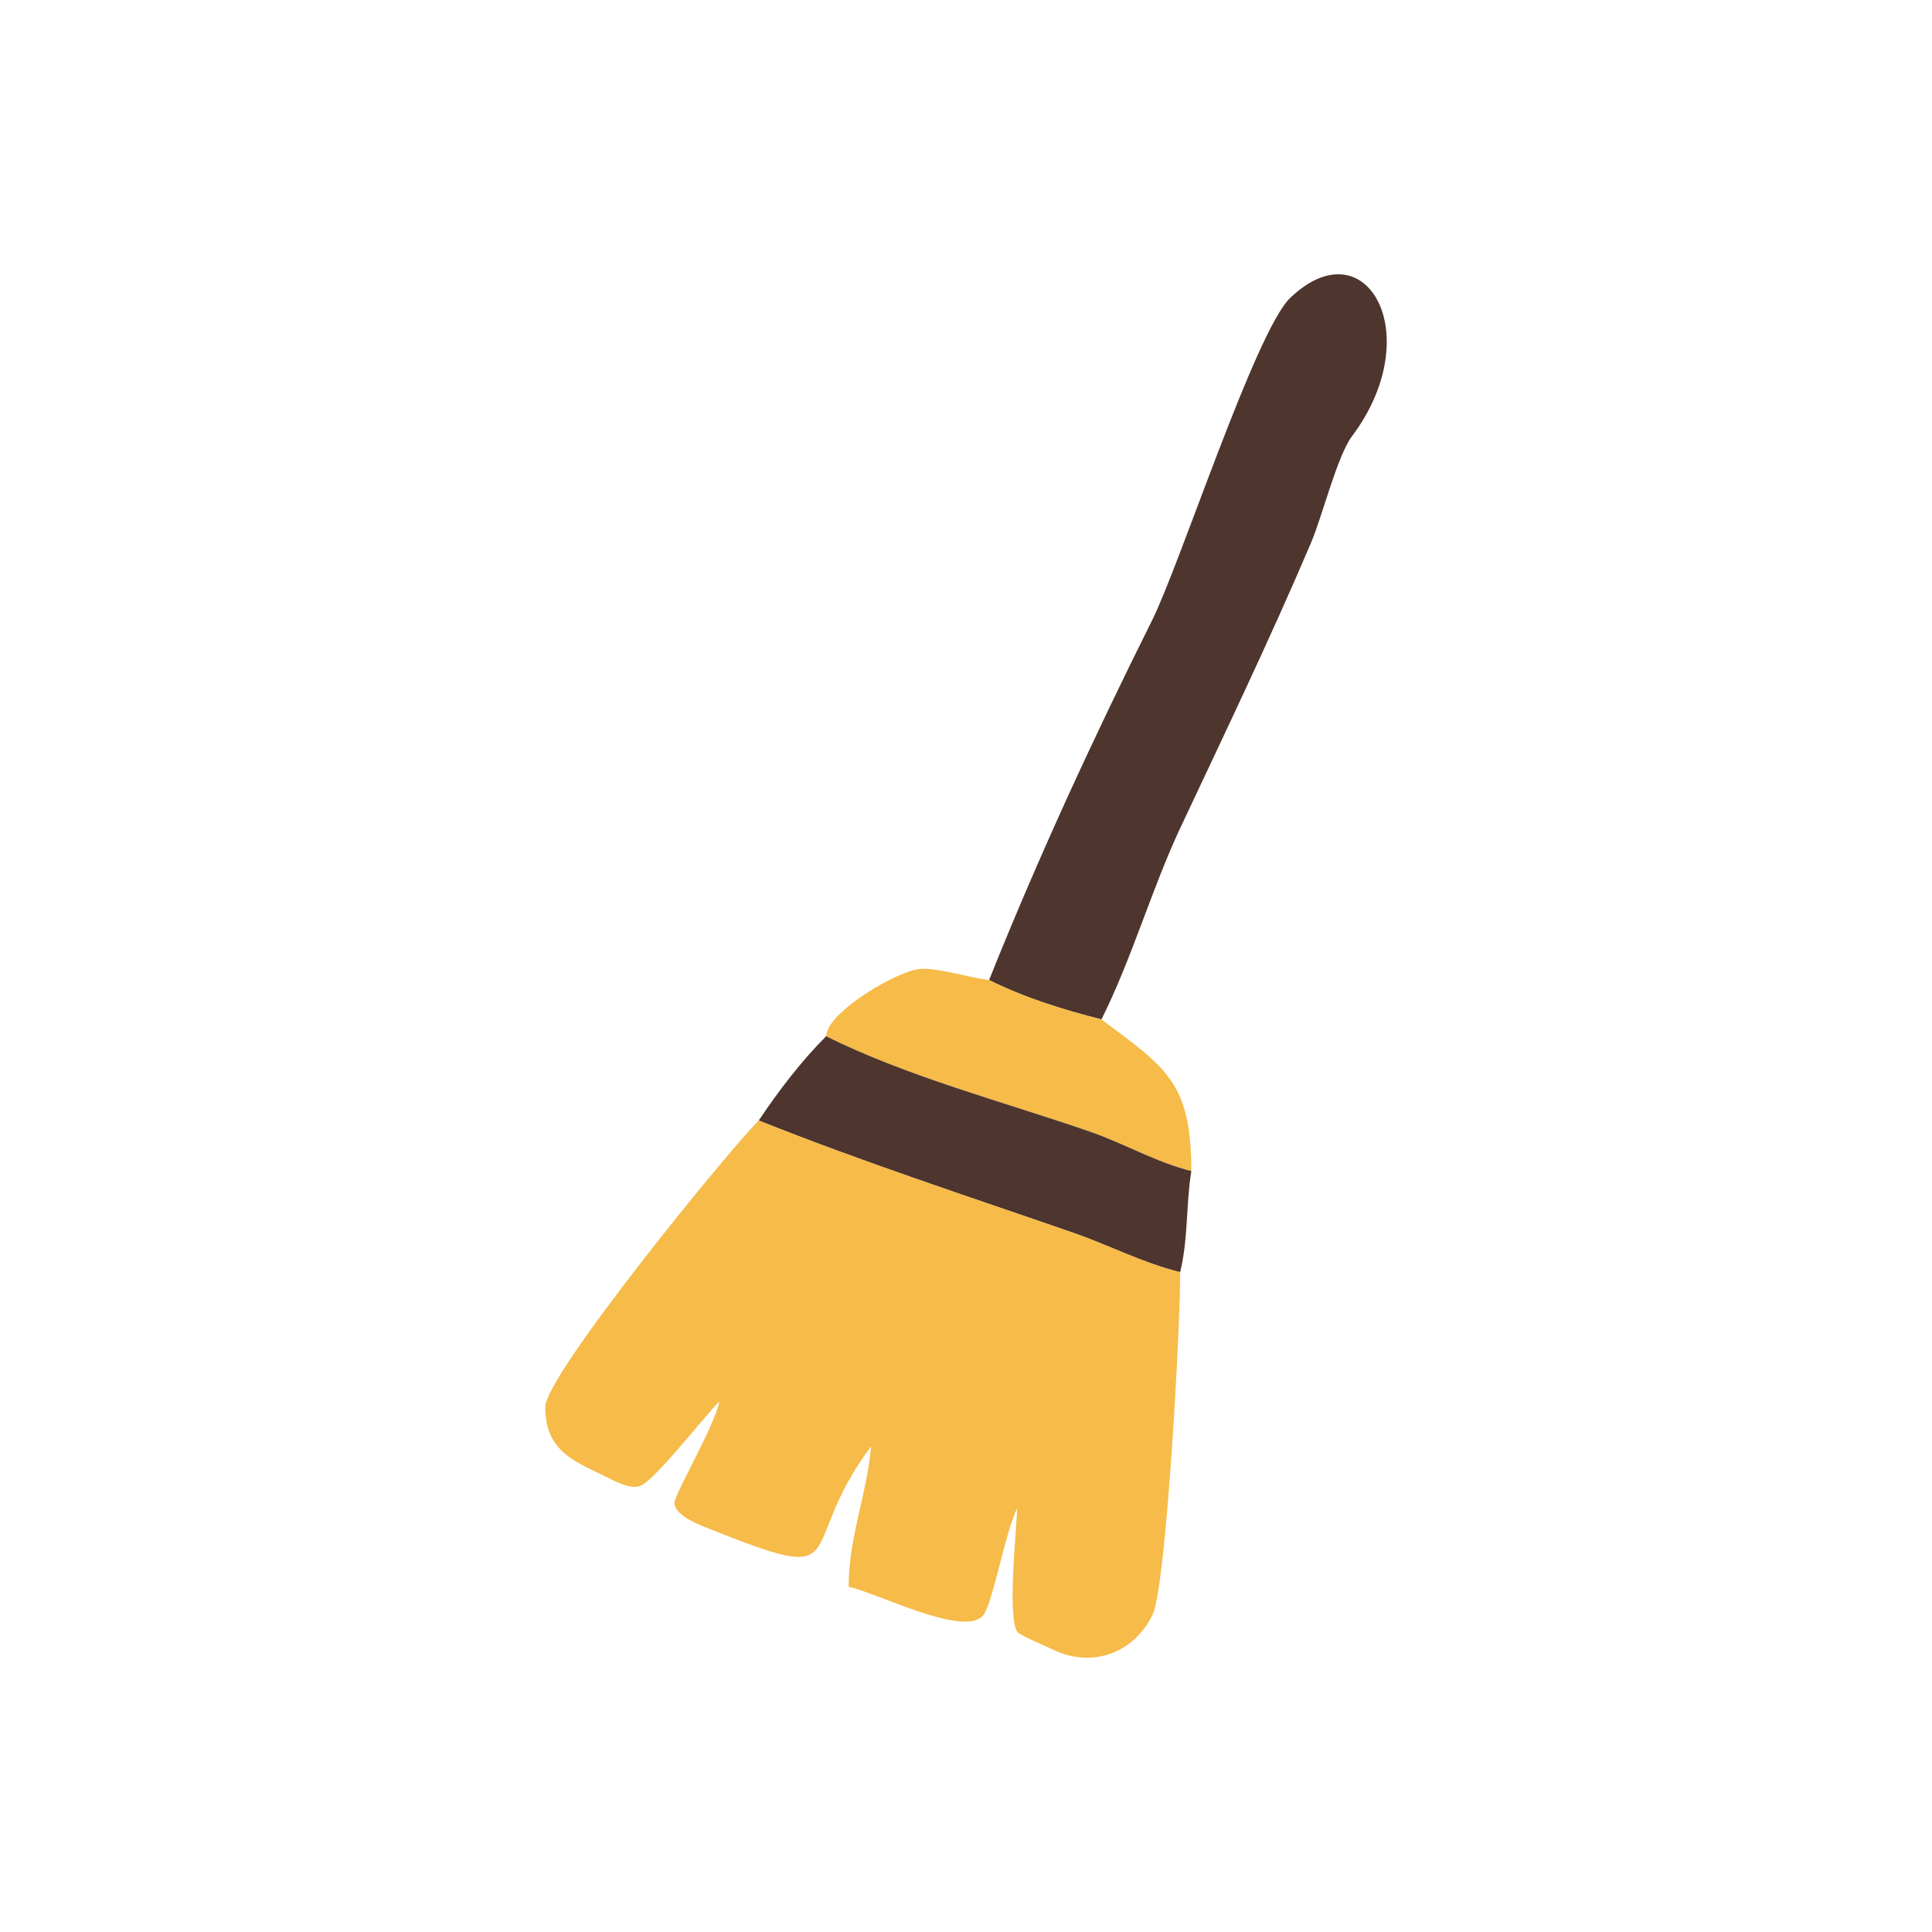
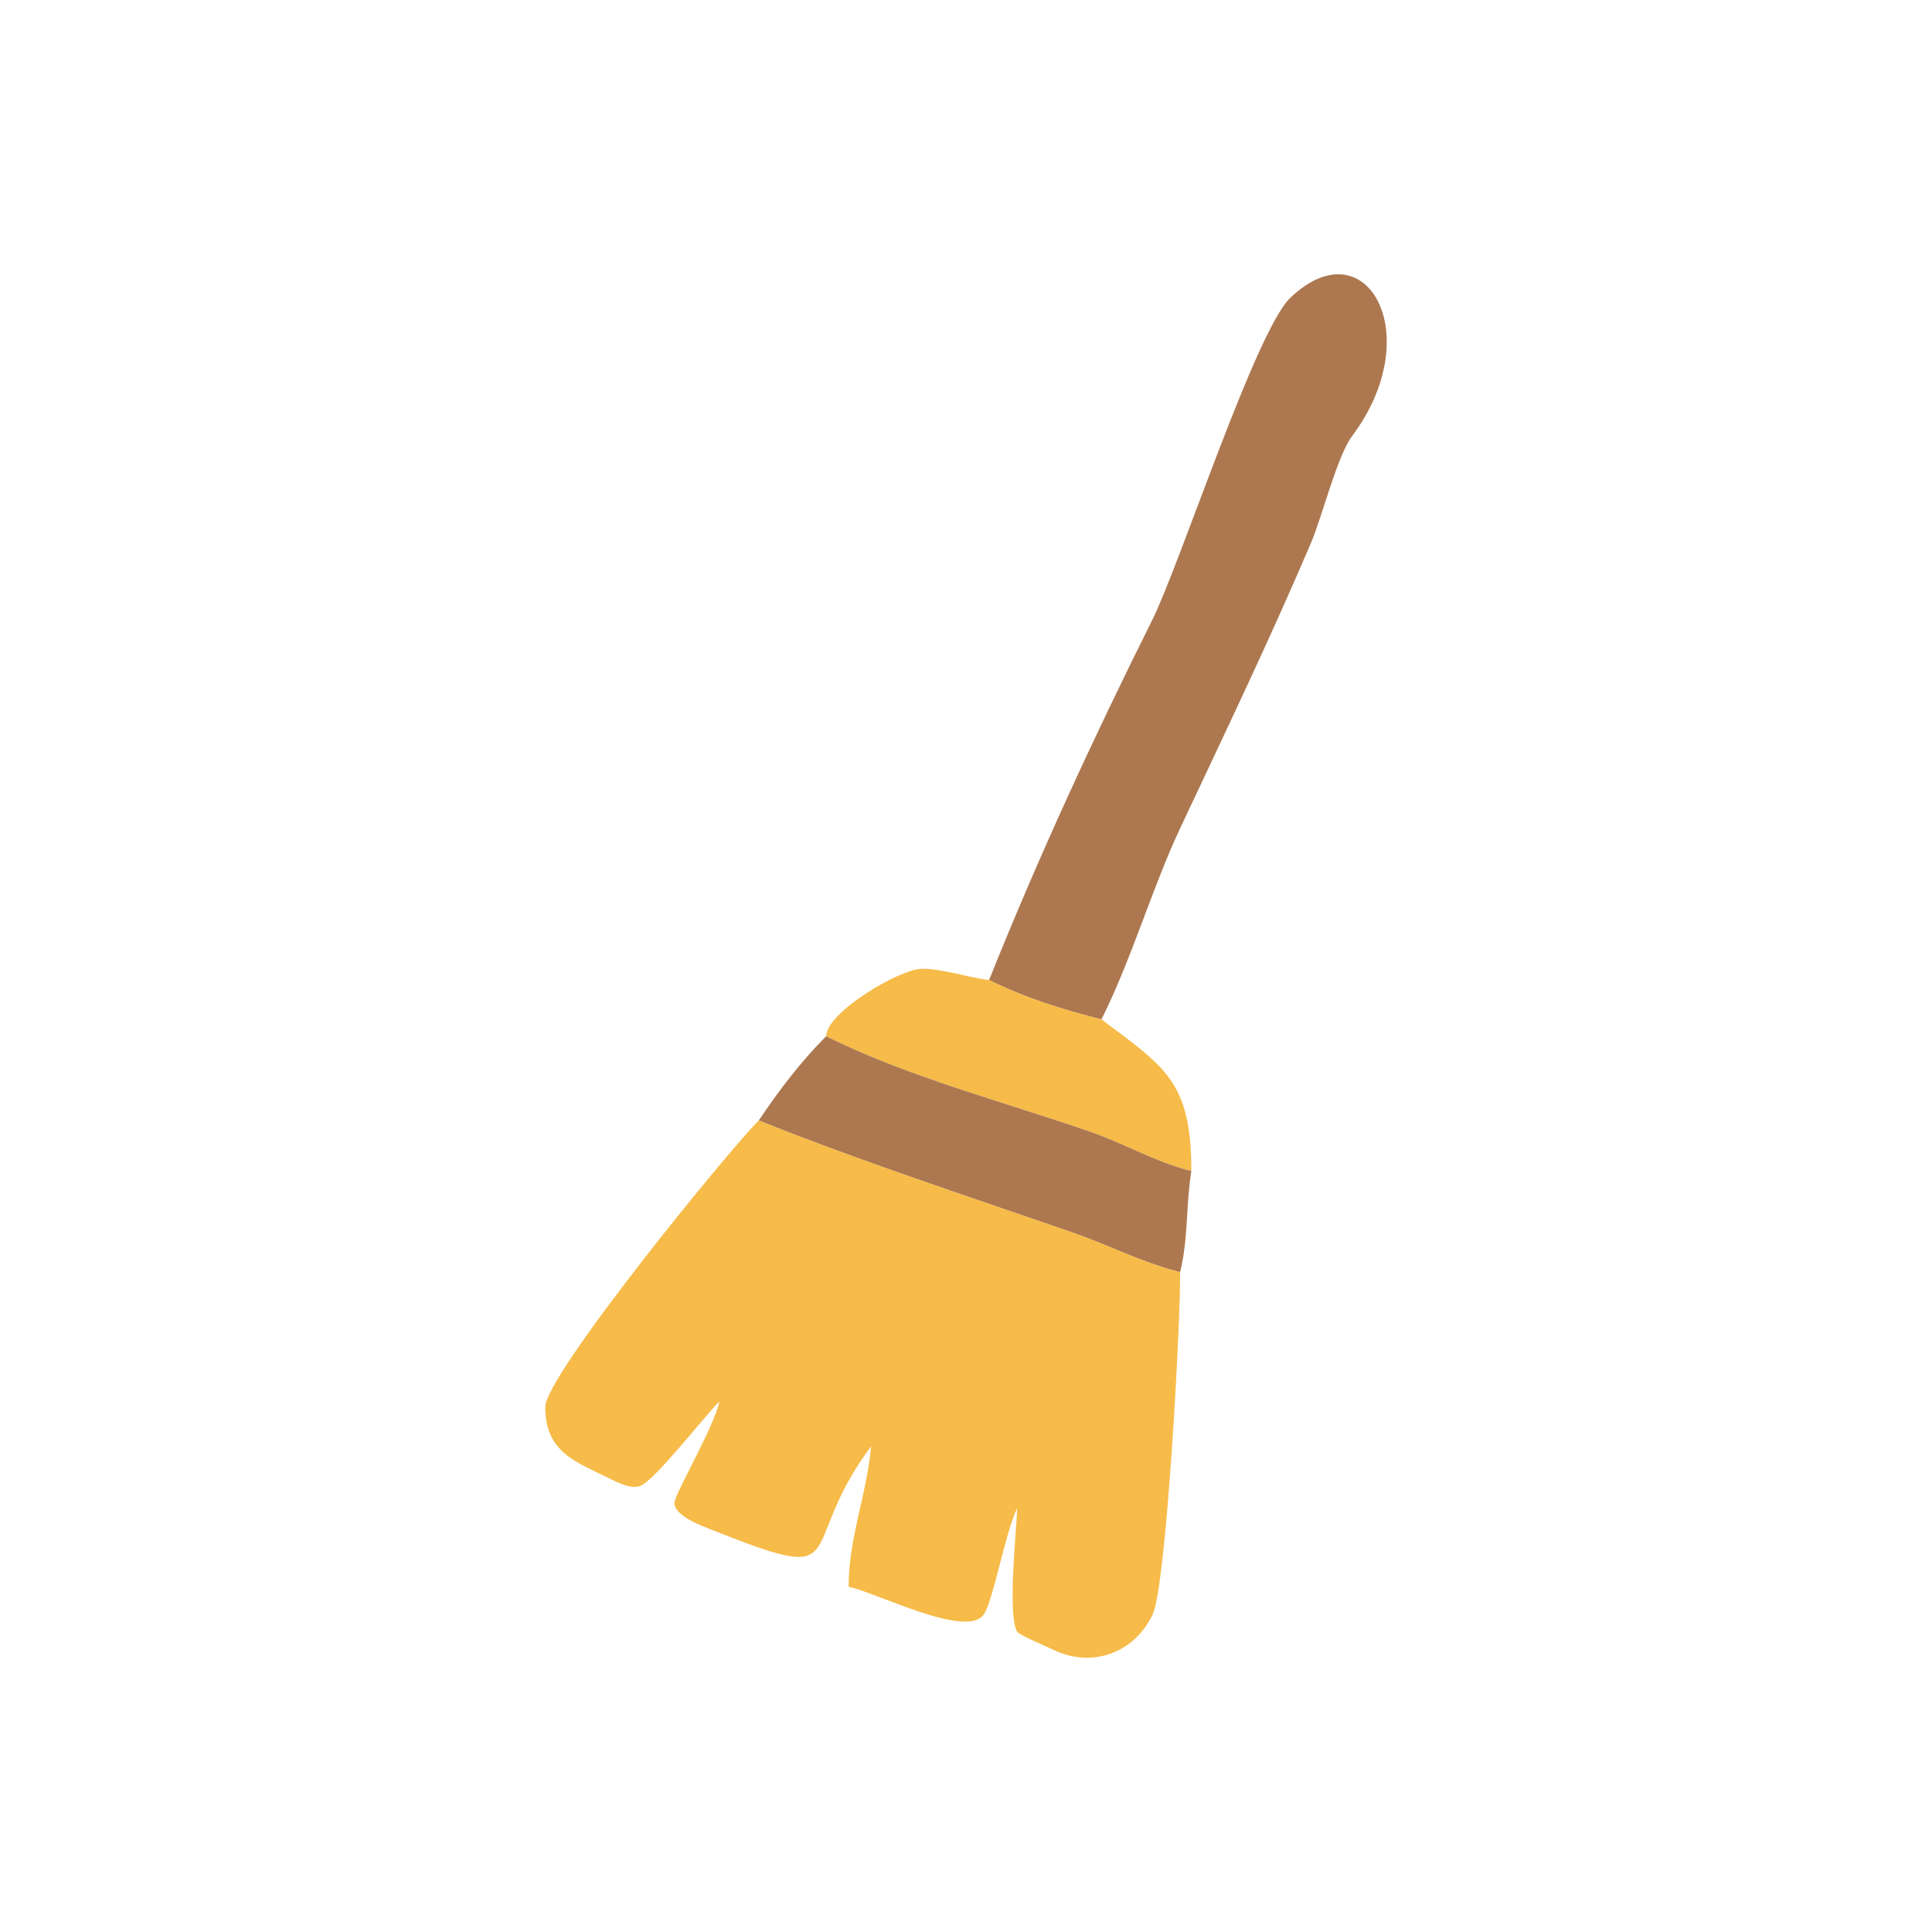
<svg xmlns="http://www.w3.org/2000/svg" version="1.1" width="1000" height="1000" viewBox="0 0 1000 1000">
  <g transform="matrix(1.024007 0 0 1.024007 -11.68429 -12.00429) translate(500 500) rotate(0) scale(2.839757 2.839757) translate(-1117 -496.5)" data-part-id="broom-p01" id="item-1" data-object="broom" data-part-name="전체">
-     <path d="M1141,506c5.48-10.96,8.94-23.22,14-34c7.88-16.78,15.89-33.43,23.3-50.82c1.99-4.67,4.66-15.46,7.3-18.98c13.54-18.05,2.54-37.58-11-24.62c-6.16,5.89-19.58,47.37-24.6,57.42c-10.44,20.93-20.26,42.15-29,64c6.24,3.12,13.24,5.31,20,7Z" fill="#4E352E" />
+     <path d="M1141,506c5.48-10.96,8.94-23.22,14-34c7.88-16.78,15.89-33.43,23.3-50.82c1.99-4.67,4.66-15.46,7.3-18.98c13.54-18.05,2.54-37.58-11-24.62c-6.16,5.89-19.58,47.37-24.6,57.42c-10.44,20.93-20.26,42.15-29,64c6.24,3.12,13.24,5.31,20,7Z" fill="#AD7850" />
    <path d="M1141,506c-6.76-1.69-13.76-3.88-20-7c-3.56-.42-8.66-2.09-12-2c-4.12,.11-17,7.84-17,12c14.38,7.19,31.86,11.75,47,17c6.07,2.1,11.7,5.43,18,7c0-15.81-4.54-18.41-16-27Z" fill="#F6BB48" />
-     <path d="M1157,533c-6.3-1.57-11.93-4.9-18-7c-15.14-5.25-32.62-9.81-47-17c-4.46,4.46-8.5,9.76-12,15c18.39,7.36,37.33,13.52,56,20c6.46,2.24,12.19,5.3,19,7c1.47-5.89,1.02-11.97,2-18Z" fill="#4E352E" />
+     <path d="M1157,533c-6.3-1.57-11.93-4.9-18-7c-15.14-5.25-32.62-9.81-47-17c-4.46,4.46-8.5,9.76-12,15c18.39,7.36,37.33,13.52,56,20c6.46,2.24,12.19,5.3,19,7c1.47-5.89,1.02-11.97,2-18Z" fill="#AD7850" />
    <path d="M1155,551c-6.81-1.7-12.54-4.76-19-7c-18.67-6.48-37.61-12.64-56-20c-5.63,5.63-38,45.35-38,51c.01,8.18,5.55,9.77,11.6,12.8c1.38,.69,3.81,1.91,5.4,1.2c2.7-1.2,11.19-12.19,14-15c-.88,4.42-7.89,16.32-8,18c-.13,2.07,3.89,3.75,5.33,4.33c27.59,11.04,15.63,4.38,29.67-14.33c-.77,8.72-4,16.15-4,25c4.81,.96,20.83,9.23,24,5c1.69-2.25,3.91-14.82,6-19c-.12,4.03-1.77,19.11,0,22c.36,.59,5.29,2.65,6.22,3.11c6.91,3.45,14.53,.83,17.89-6.18c2.45-5.1,5-52.33,4.89-60.93Zm-81,22h0Z" fill="#F6BB48" />
  </g>
</svg>
